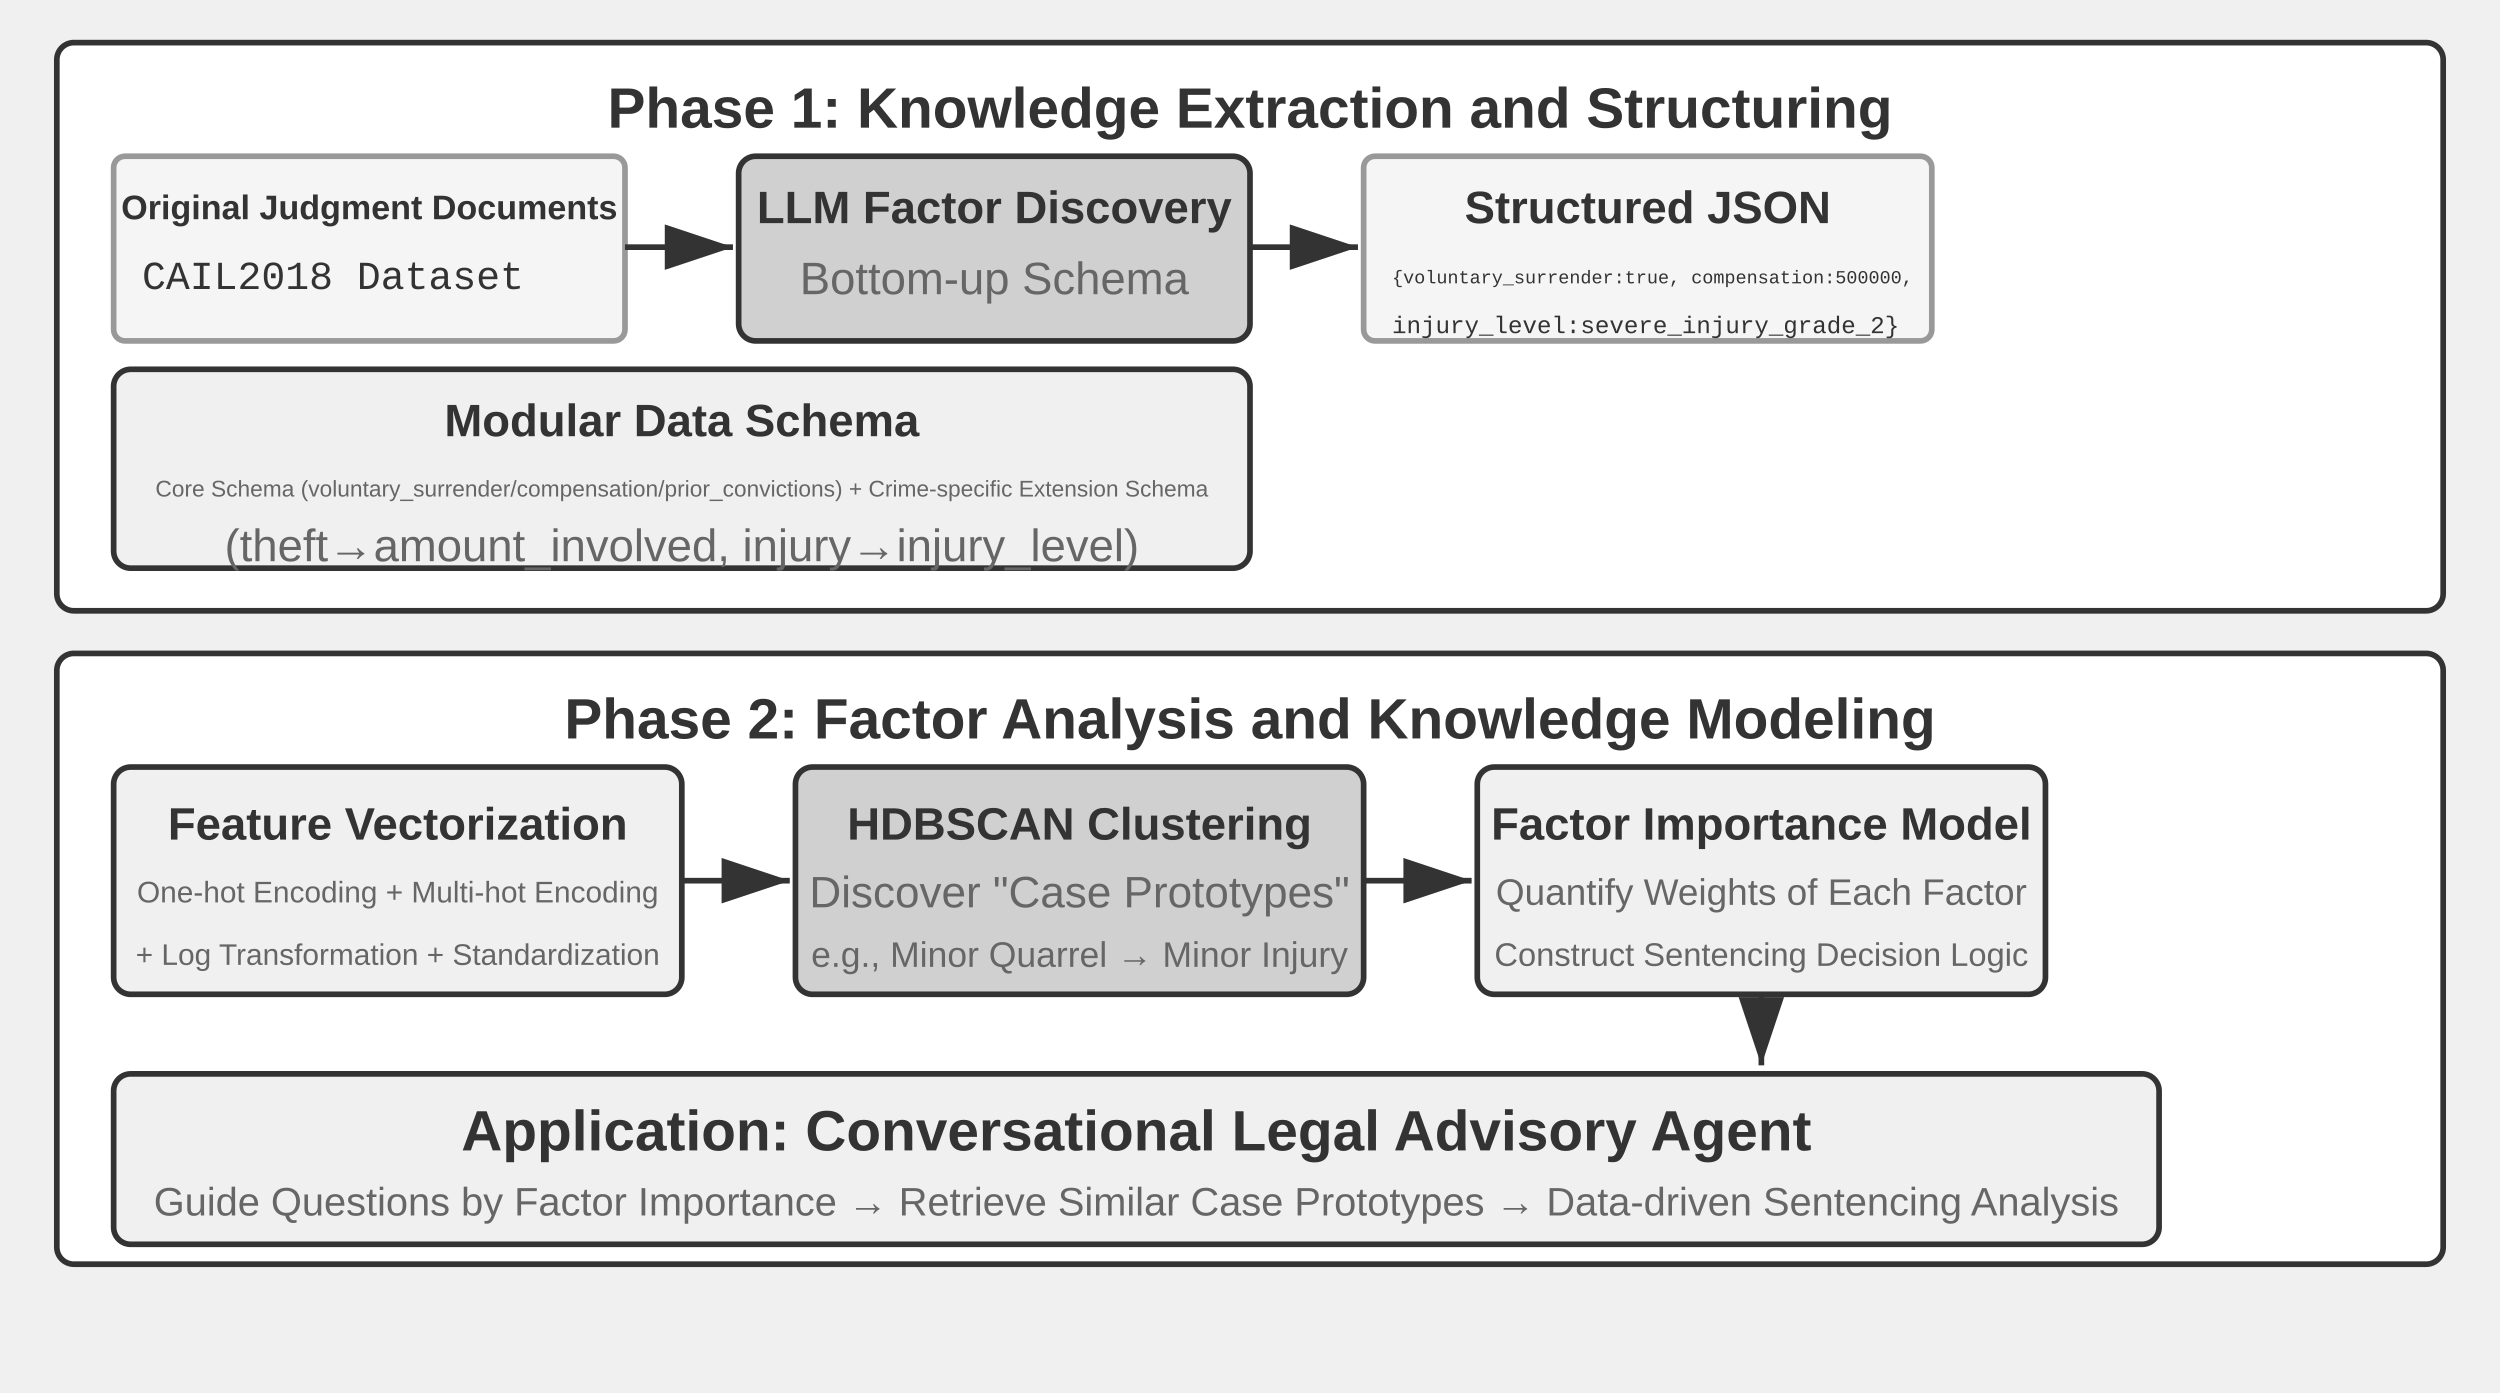
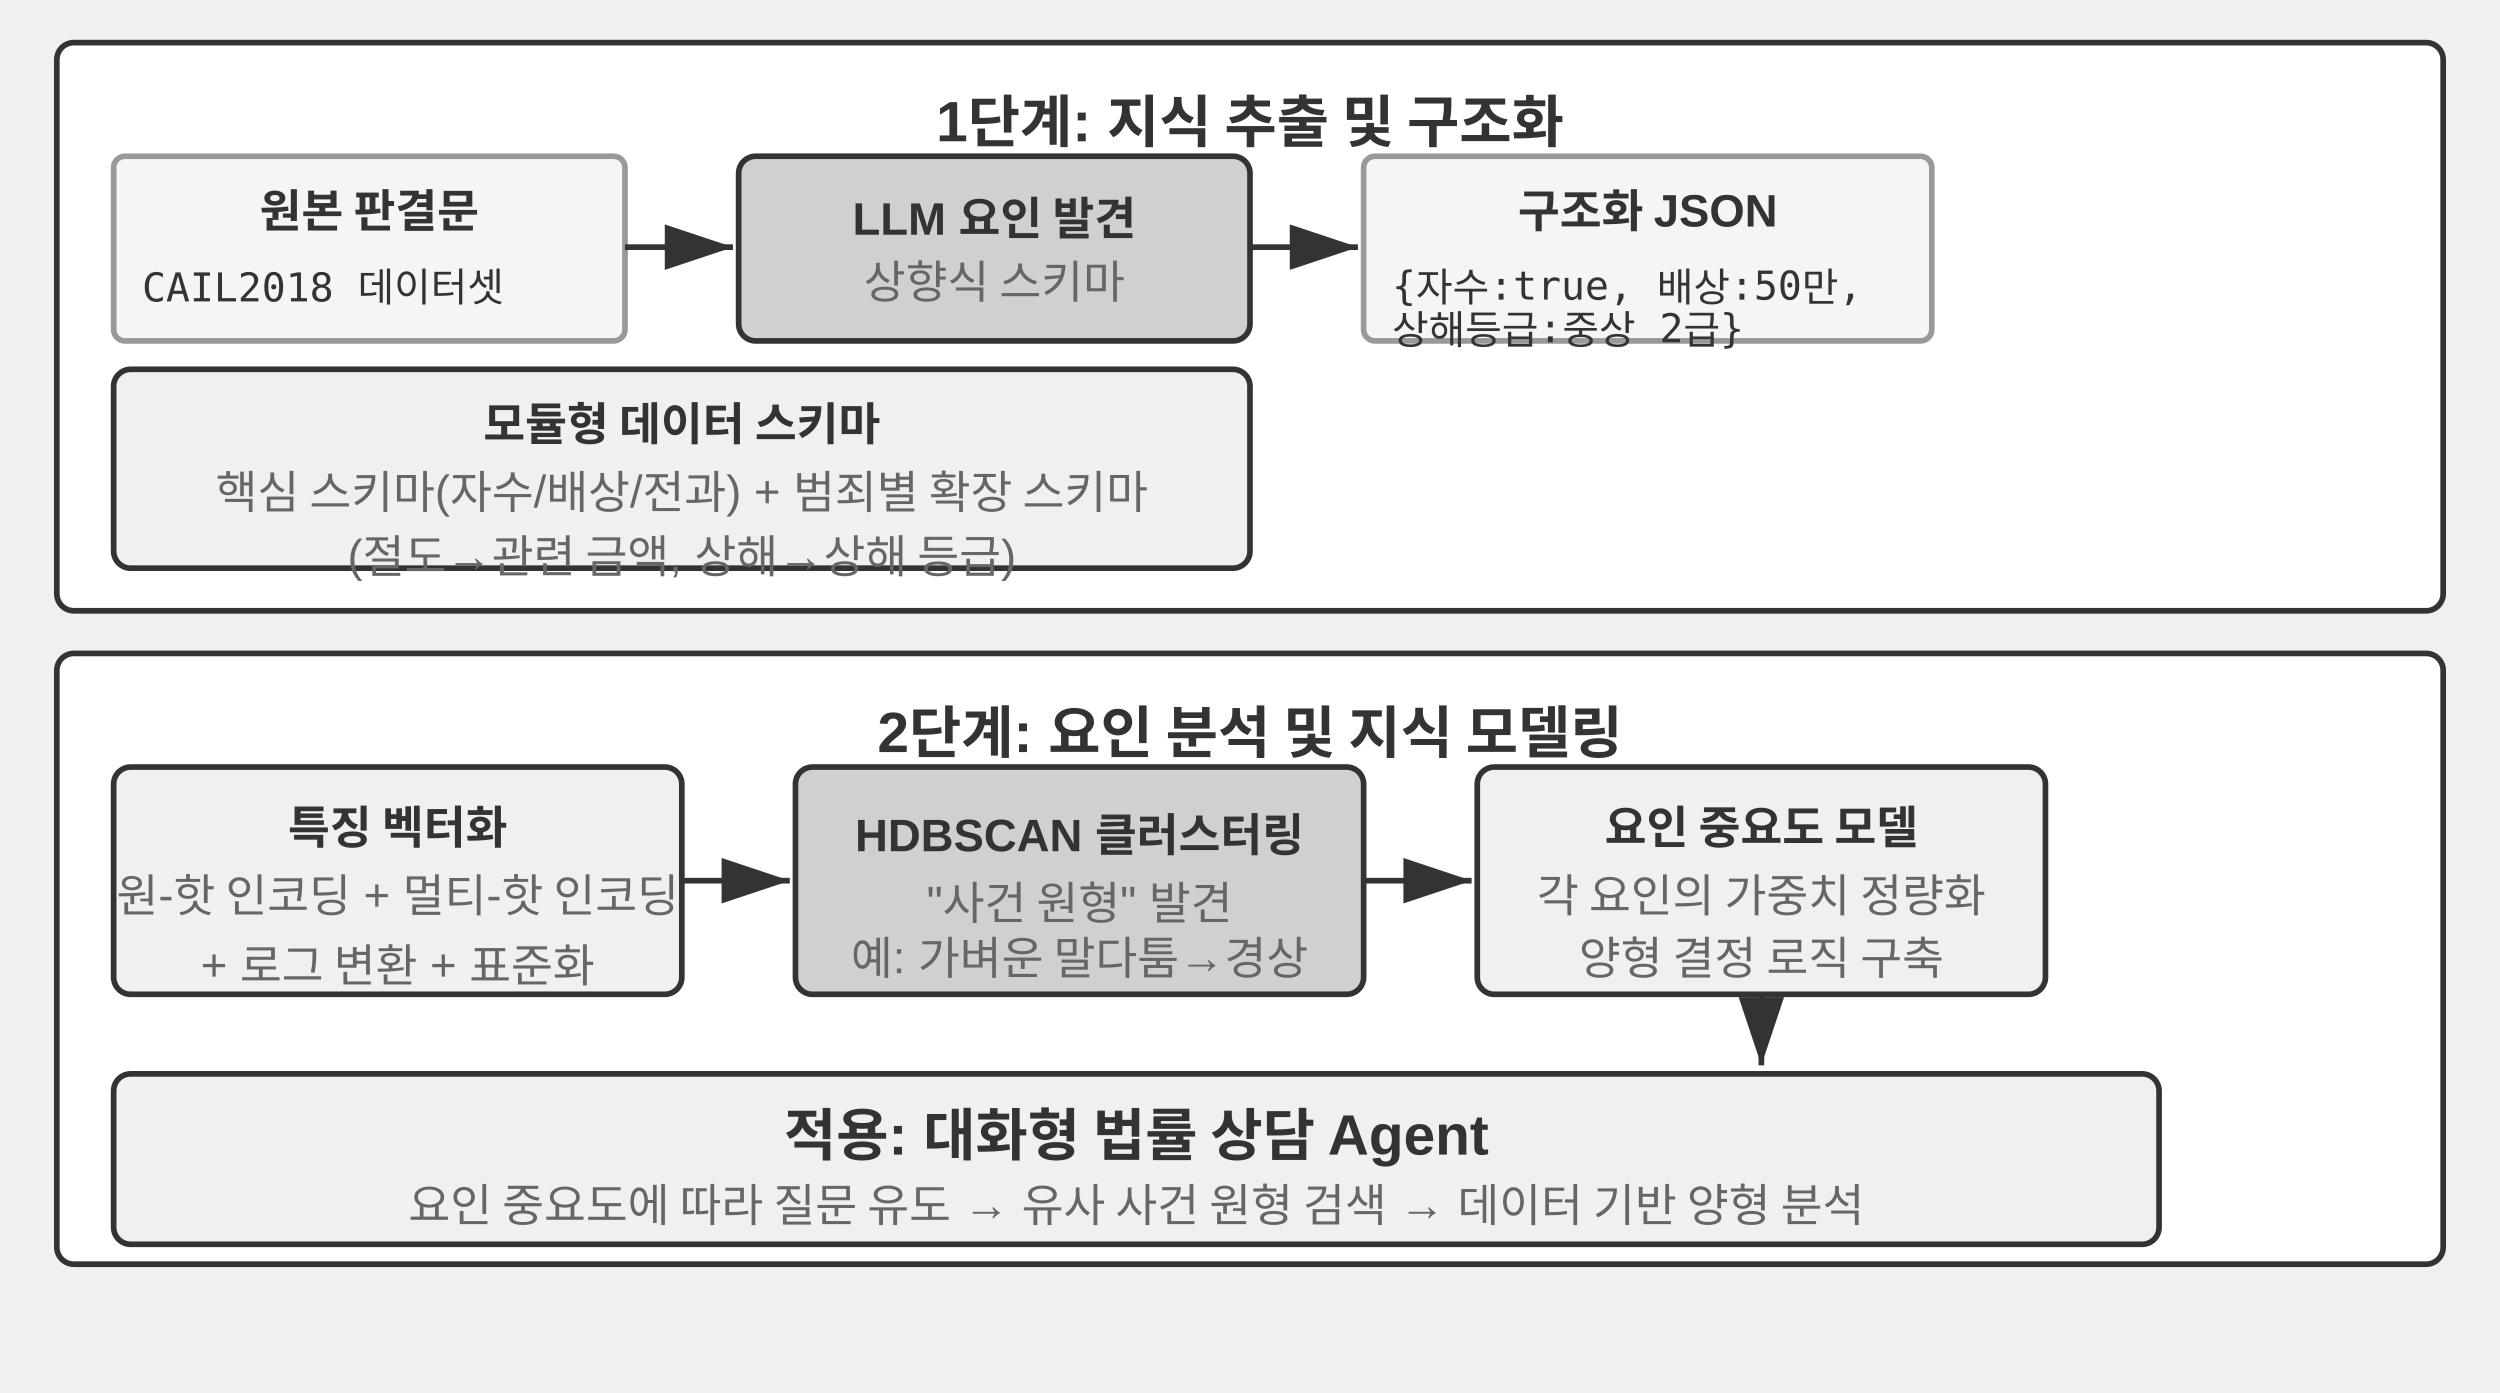
<svg xmlns="http://www.w3.org/2000/svg" viewBox="0 40 880 490" width="880" height="490" style="background:#ffffff">
  <defs>
    <marker id="ah" markerWidth="12" markerHeight="8" refX="12" refY="4" orient="auto">
      <polygon points="0 0, 12 4, 0 8" fill="#333333" />
    </marker>
    <marker id="ah-light" markerWidth="12" markerHeight="8" refX="12" refY="4" orient="auto">
      <polygon points="0 0, 12 4, 0 8" fill="#999999" />
    </marker>
  </defs>
  <rect x="20" y="55" width="840" height="200" rx="6" fill="#ffffff" stroke="#333333" stroke-width="2" />
-   <text x="440" y="78" font-family="Arial, 'Helvetica Neue', Helvetica, 'PingFang SC', 'Microsoft YaHei', sans-serif" font-size="20" fill="#333333" text-anchor="middle" dominant-baseline="central" font-weight="bold">Phase 1: Knowledge Extraction and Structuring</text>
+   <text x="440" y="78" font-family="'Apple SD Gothic Neo', 'Malgun Gothic', Arial, sans-serif" font-size="20" fill="#333333" text-anchor="middle" dominant-baseline="central" font-weight="bold">1단계: 지식 추출 및 구조화</text>
  <rect x="40" y="95" width="180" height="65" rx="4" fill="#f5f5f5" stroke="#999999" stroke-width="2" />
-   <text x="130" y="113" font-family="Arial, 'Helvetica Neue', Helvetica, 'PingFang SC', 'Microsoft YaHei', sans-serif" font-size="12" fill="#333333" text-anchor="middle" dominant-baseline="central" font-weight="bold">Original Judgment Documents</text>
-   <text x="50" y="138" font-family="'Courier New', Courier, monospace" font-size="14" fill="#333333" text-anchor="start" dominant-baseline="central">CAIL2018 Dataset</text>
+   <text x="130" y="113" font-family="'Apple SD Gothic Neo', 'Malgun Gothic', Arial, sans-serif" font-size="16" fill="#333333" text-anchor="middle" dominant-baseline="central" font-weight="bold">원본 판결문</text>
+   <text x="50" y="138" font-family="'Apple SD Gothic Neo', 'Malgun Gothic', monospace" font-size="14" fill="#333333" text-anchor="start" dominant-baseline="central">CAIL2018 데이터셋</text>
  <line x1="220" y1="127" x2="258" y2="127" stroke="#333333" stroke-width="2" marker-end="url(#ah)" />
  <rect x="260" y="95" width="180" height="65" rx="6" fill="#d0d0d0" stroke="#333333" stroke-width="2" />
-   <text x="350" y="113" font-family="Arial, 'Helvetica Neue', Helvetica, 'PingFang SC', 'Microsoft YaHei', sans-serif" font-size="16" fill="#333333" text-anchor="middle" dominant-baseline="central" font-weight="bold">LLM Factor Discovery</text>
-   <text x="350" y="138" font-family="Arial, 'Helvetica Neue', Helvetica, 'PingFang SC', 'Microsoft YaHei', sans-serif" font-size="16" fill="#666666" text-anchor="middle" dominant-baseline="central" font-weight="normal">Bottom-up Schema</text>
+   <text x="350" y="113" font-family="'Apple SD Gothic Neo', 'Malgun Gothic', Arial, sans-serif" font-size="16" fill="#333333" text-anchor="middle" dominant-baseline="central" font-weight="bold">LLM 요인 발견</text>
+   <text x="350" y="138" font-family="'Apple SD Gothic Neo', 'Malgun Gothic', Arial, sans-serif" font-size="16" fill="#666666" text-anchor="middle" dominant-baseline="central" font-weight="normal">상향식 스키마</text>
  <line x1="440" y1="127" x2="478" y2="127" stroke="#333333" stroke-width="2" marker-end="url(#ah)" />
  <rect x="480" y="95" width="200" height="65" rx="4" fill="#f5f5f5" stroke="#999999" stroke-width="2" />
-   <text x="580" y="113" font-family="Arial, 'Helvetica Neue', Helvetica, 'PingFang SC', 'Microsoft YaHei', sans-serif" font-size="16" fill="#333333" text-anchor="middle" dominant-baseline="central" font-weight="bold">Structured JSON</text>
-   <text x="490" y="138" font-family="'Courier New', Courier, monospace" font-size="6.5" fill="#333333" text-anchor="start" dominant-baseline="central">{voluntary_surrender:true, compensation:500000,</text>
-   <text x="490" y="155" font-family="'Courier New', Courier, monospace" font-size="8.5" fill="#333333" text-anchor="start" dominant-baseline="central"> injury_level:severe_injury_grade_2}</text>
+   <text x="580" y="113" font-family="'Apple SD Gothic Neo', 'Malgun Gothic', Arial, sans-serif" font-size="16" fill="#333333" text-anchor="middle" dominant-baseline="central" font-weight="bold">구조화 JSON</text>
+   <text x="490" y="138" font-family="'Apple SD Gothic Neo', 'Malgun Gothic', monospace" font-size="14" fill="#333333" text-anchor="start" dominant-baseline="central">{자수:true, 배상:50만,</text>
+   <text x="490" y="155" font-family="'Apple SD Gothic Neo', 'Malgun Gothic', monospace" font-size="14" fill="#333333" text-anchor="start" dominant-baseline="central"> 상해등급:중상 2급}</text>
  <rect x="40" y="170" width="400" height="70" rx="6" fill="#f0f0f0" stroke="#333333" stroke-width="2" />
-   <text x="240" y="188" font-family="Arial, 'Helvetica Neue', Helvetica, 'PingFang SC', 'Microsoft YaHei', sans-serif" font-size="16" fill="#333333" text-anchor="middle" dominant-baseline="central" font-weight="bold">Modular Data Schema</text>
-   <text x="240" y="212" font-family="Arial, 'Helvetica Neue', Helvetica, 'PingFang SC', 'Microsoft YaHei', sans-serif" font-size="8" fill="#666666" text-anchor="middle" dominant-baseline="central" font-weight="normal">Core Schema (voluntary_surrender/compensation/prior_convictions) + Crime-specific Extension Schema</text>
-   <text x="240" y="232" font-family="Arial, 'Helvetica Neue', Helvetica, 'PingFang SC', 'Microsoft YaHei', sans-serif" font-size="16" fill="#666666" text-anchor="middle" dominant-baseline="central" font-weight="normal">(theft→amount_involved, injury→injury_level)</text>
+   <text x="240" y="188" font-family="'Apple SD Gothic Neo', 'Malgun Gothic', Arial, sans-serif" font-size="16" fill="#333333" text-anchor="middle" dominant-baseline="central" font-weight="bold">모듈형 데이터 스키마</text>
+   <text x="240" y="212" font-family="'Apple SD Gothic Neo', 'Malgun Gothic', Arial, sans-serif" font-size="16" fill="#666666" text-anchor="middle" dominant-baseline="central" font-weight="normal">핵심 스키마(자수/배상/전과) + 범죄별 확장 스키마</text>
+   <text x="240" y="232" font-family="'Apple SD Gothic Neo', 'Malgun Gothic', Arial, sans-serif" font-size="16" fill="#666666" text-anchor="middle" dominant-baseline="central" font-weight="normal">(절도→관련 금액, 상해→상해 등급)</text>
  <rect x="20" y="270" width="840" height="215" rx="6" fill="#ffffff" stroke="#333333" stroke-width="2" />
-   <text x="440" y="293" font-family="Arial, 'Helvetica Neue', Helvetica, 'PingFang SC', 'Microsoft YaHei', sans-serif" font-size="20" fill="#333333" text-anchor="middle" dominant-baseline="central" font-weight="bold">Phase 2: Factor Analysis and Knowledge Modeling</text>
+   <text x="440" y="293" font-family="'Apple SD Gothic Neo', 'Malgun Gothic', Arial, sans-serif" font-size="20" fill="#333333" text-anchor="middle" dominant-baseline="central" font-weight="bold">2단계: 요인 분석 및 지식 모델링</text>
  <rect x="40" y="310" width="200" height="80" rx="6" fill="#f0f0f0" stroke="#333333" stroke-width="2" />
-   <text x="140" y="330" font-family="Arial, 'Helvetica Neue', Helvetica, 'PingFang SC', 'Microsoft YaHei', sans-serif" font-size="16" fill="#333333" text-anchor="middle" dominant-baseline="central" font-weight="bold">Feature Vectorization</text>
-   <text x="140" y="354" font-family="Arial, 'Helvetica Neue', Helvetica, 'PingFang SC', 'Microsoft YaHei', sans-serif" font-size="10.5" fill="#666666" text-anchor="middle" dominant-baseline="central" font-weight="normal">One-hot Encoding + Multi-hot Encoding</text>
-   <text x="140" y="376" font-family="Arial, 'Helvetica Neue', Helvetica, 'PingFang SC', 'Microsoft YaHei', sans-serif" font-size="10.5" fill="#666666" text-anchor="middle" dominant-baseline="central" font-weight="normal">+ Log Transformation + Standardization</text>
+   <text x="140" y="330" font-family="'Apple SD Gothic Neo', 'Malgun Gothic', Arial, sans-serif" font-size="16" fill="#333333" text-anchor="middle" dominant-baseline="central" font-weight="bold">특징 벡터화</text>
+   <text x="140" y="354" font-family="'Apple SD Gothic Neo', 'Malgun Gothic', Arial, sans-serif" font-size="16" fill="#666666" text-anchor="middle" dominant-baseline="central" font-weight="normal">원-핫 인코딩 + 멀티-핫 인코딩</text>
+   <text x="140" y="376" font-family="'Apple SD Gothic Neo', 'Malgun Gothic', Arial, sans-serif" font-size="16" fill="#666666" text-anchor="middle" dominant-baseline="central" font-weight="normal">+ 로그 변환 + 표준화</text>
  <line x1="240" y1="350" x2="278" y2="350" stroke="#333333" stroke-width="2" marker-end="url(#ah)" />
  <rect x="280" y="310" width="200" height="80" rx="6" fill="#d0d0d0" stroke="#333333" stroke-width="2" />
-   <text x="380" y="330" font-family="Arial, 'Helvetica Neue', Helvetica, 'PingFang SC', 'Microsoft YaHei', sans-serif" font-size="16" fill="#333333" text-anchor="middle" dominant-baseline="central" font-weight="bold">HDBSCAN Clustering</text>
-   <text x="380" y="354" font-family="Arial, 'Helvetica Neue', Helvetica, 'PingFang SC', 'Microsoft YaHei', sans-serif" font-size="15.5" fill="#666666" text-anchor="middle" dominant-baseline="central" font-weight="normal">Discover "Case Prototypes"</text>
-   <text x="380" y="376" font-family="Arial, 'Helvetica Neue', Helvetica, 'PingFang SC', 'Microsoft YaHei', sans-serif" font-size="12.5" fill="#666666" text-anchor="middle" dominant-baseline="central" font-weight="normal">e.g., Minor Quarrel → Minor Injury</text>
+   <text x="380" y="330" font-family="'Apple SD Gothic Neo', 'Malgun Gothic', Arial, sans-serif" font-size="16" fill="#333333" text-anchor="middle" dominant-baseline="central" font-weight="bold">HDBSCAN 클러스터링</text>
+   <text x="380" y="354" font-family="'Apple SD Gothic Neo', 'Malgun Gothic', Arial, sans-serif" font-size="16" fill="#666666" text-anchor="middle" dominant-baseline="central" font-weight="normal">"사건 원형" 발견</text>
+   <text x="380" y="376" font-family="'Apple SD Gothic Neo', 'Malgun Gothic', Arial, sans-serif" font-size="16" fill="#666666" text-anchor="middle" dominant-baseline="central" font-weight="normal">예: 가벼운 말다툼→경상</text>
  <line x1="480" y1="350" x2="518" y2="350" stroke="#333333" stroke-width="2" marker-end="url(#ah)" />
  <rect x="520" y="310" width="200" height="80" rx="6" fill="#f0f0f0" stroke="#333333" stroke-width="2" />
-   <text x="620" y="330" font-family="Arial, 'Helvetica Neue', Helvetica, 'PingFang SC', 'Microsoft YaHei', sans-serif" font-size="16" fill="#333333" text-anchor="middle" dominant-baseline="central" font-weight="bold">Factor Importance Model</text>
-   <text x="620" y="354" font-family="Arial, 'Helvetica Neue', Helvetica, 'PingFang SC', 'Microsoft YaHei', sans-serif" font-size="13" fill="#666666" text-anchor="middle" dominant-baseline="central" font-weight="normal">Quantify Weights of Each Factor</text>
-   <text x="620" y="376" font-family="Arial, 'Helvetica Neue', Helvetica, 'PingFang SC', 'Microsoft YaHei', sans-serif" font-size="11.5" fill="#666666" text-anchor="middle" dominant-baseline="central" font-weight="normal">Construct Sentencing Decision Logic</text>
+   <text x="620" y="330" font-family="'Apple SD Gothic Neo', 'Malgun Gothic', Arial, sans-serif" font-size="16" fill="#333333" text-anchor="middle" dominant-baseline="central" font-weight="bold">요인 중요도 모델</text>
+   <text x="620" y="354" font-family="'Apple SD Gothic Neo', 'Malgun Gothic', Arial, sans-serif" font-size="16" fill="#666666" text-anchor="middle" dominant-baseline="central" font-weight="normal">각 요인의 가중치 정량화</text>
+   <text x="620" y="376" font-family="'Apple SD Gothic Neo', 'Malgun Gothic', Arial, sans-serif" font-size="16" fill="#666666" text-anchor="middle" dominant-baseline="central" font-weight="normal">양형 결정 로직 구축</text>
  <line x1="620" y1="390" x2="620" y2="415" stroke="#333333" stroke-width="2" marker-end="url(#ah)" />
  <rect x="40" y="418" width="720" height="60" rx="6" fill="#f0f0f0" stroke="#333333" stroke-width="2" />
-   <text x="400" y="438" font-family="Arial, 'Helvetica Neue', Helvetica, 'PingFang SC', 'Microsoft YaHei', sans-serif" font-size="20" fill="#333333" text-anchor="middle" dominant-baseline="central" font-weight="bold">Application: Conversational Legal Advisory Agent</text>
-   <text x="400" y="463" font-family="Arial, 'Helvetica Neue', Helvetica, 'PingFang SC', 'Microsoft YaHei', sans-serif" font-size="14" fill="#666666" text-anchor="middle" dominant-baseline="central" font-weight="normal">Guide Questions by Factor Importance → Retrieve Similar Case Prototypes → Data-driven Sentencing Analysis</text>
+   <text x="400" y="438" font-family="'Apple SD Gothic Neo', 'Malgun Gothic', Arial, sans-serif" font-size="20" fill="#333333" text-anchor="middle" dominant-baseline="central" font-weight="bold">적용: 대화형 법률 상담 Agent</text>
+   <text x="400" y="463" font-family="'Apple SD Gothic Neo', 'Malgun Gothic', Arial, sans-serif" font-size="16" fill="#666666" text-anchor="middle" dominant-baseline="central" font-weight="normal">요인 중요도에 따라 질문 유도 → 유사 사건 원형 검색 → 데이터 기반 양형 분석</text>
</svg>
